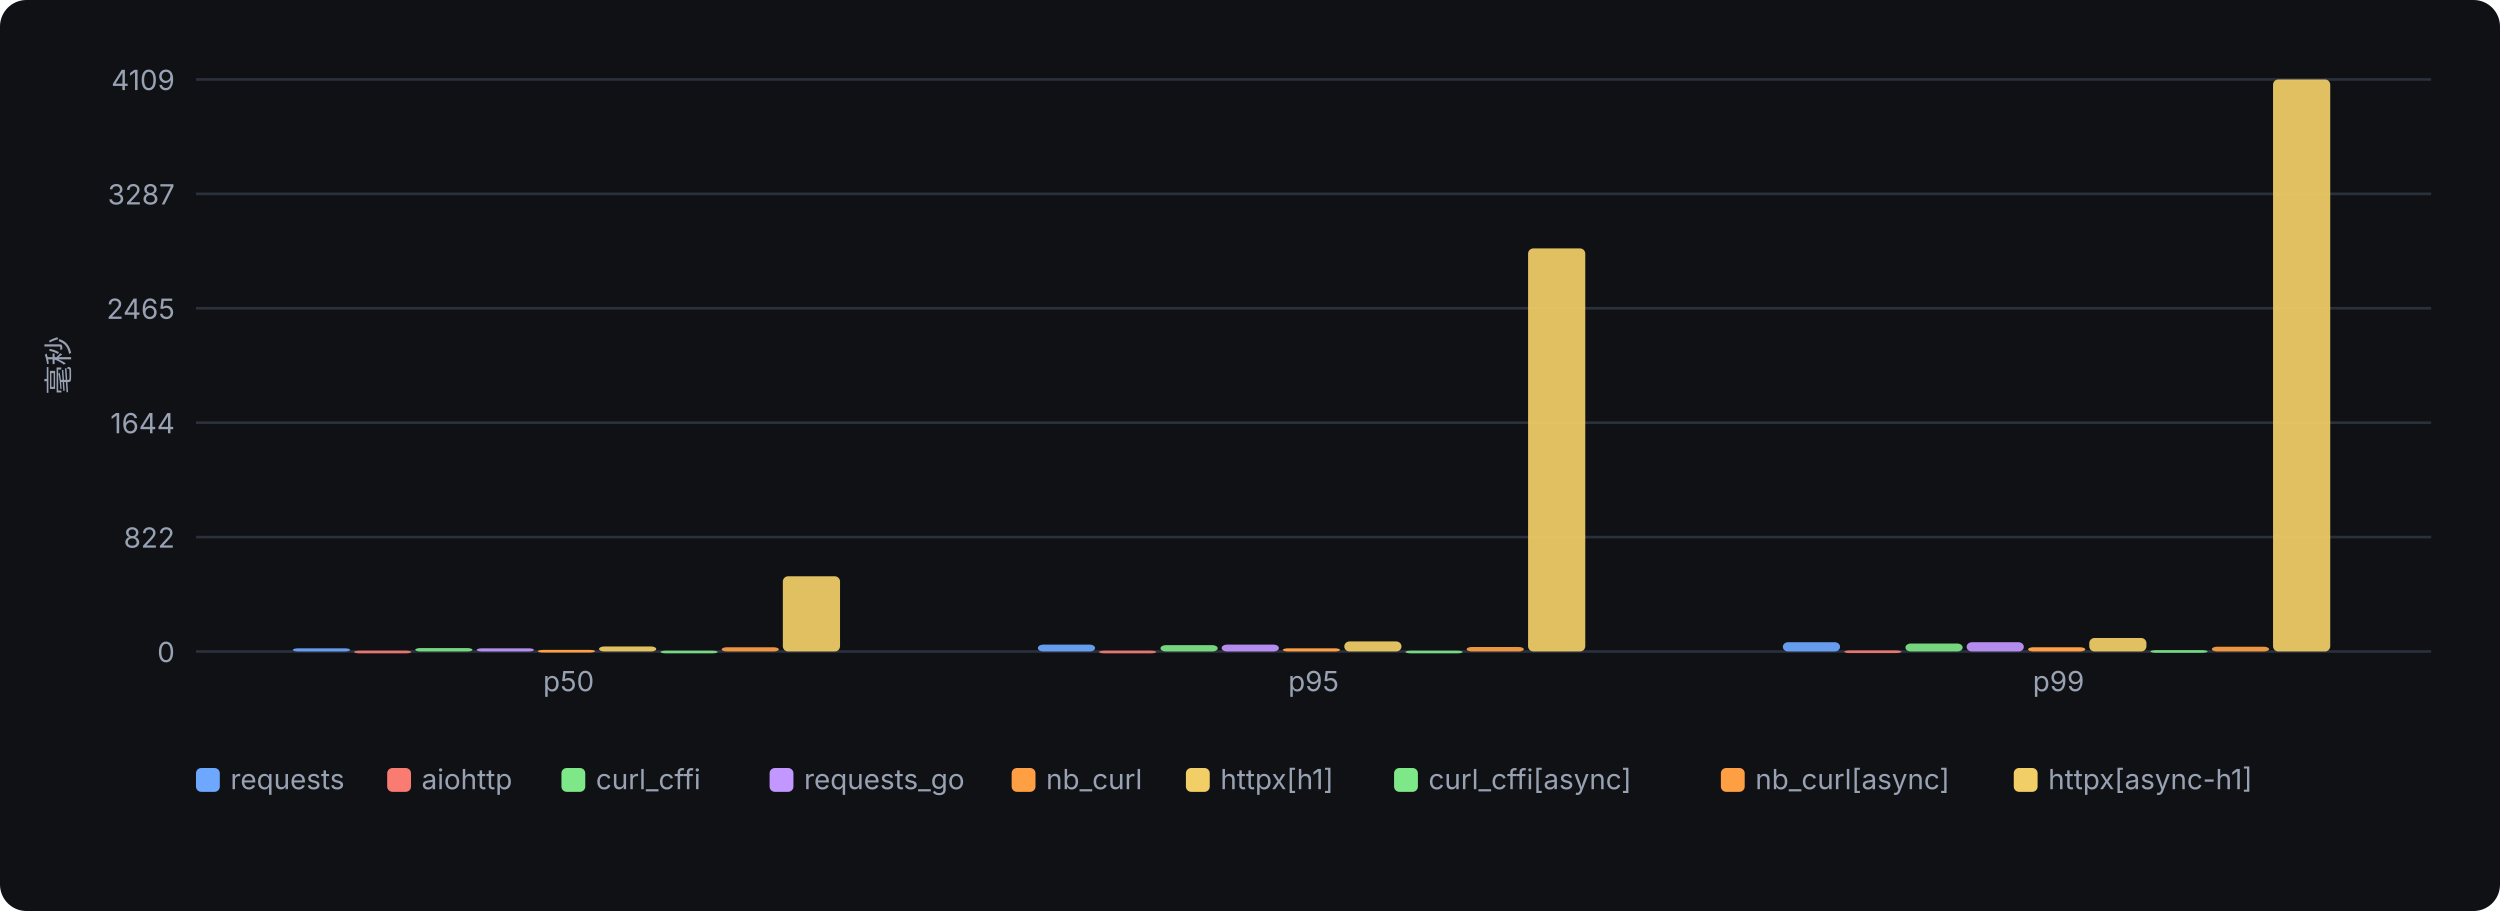
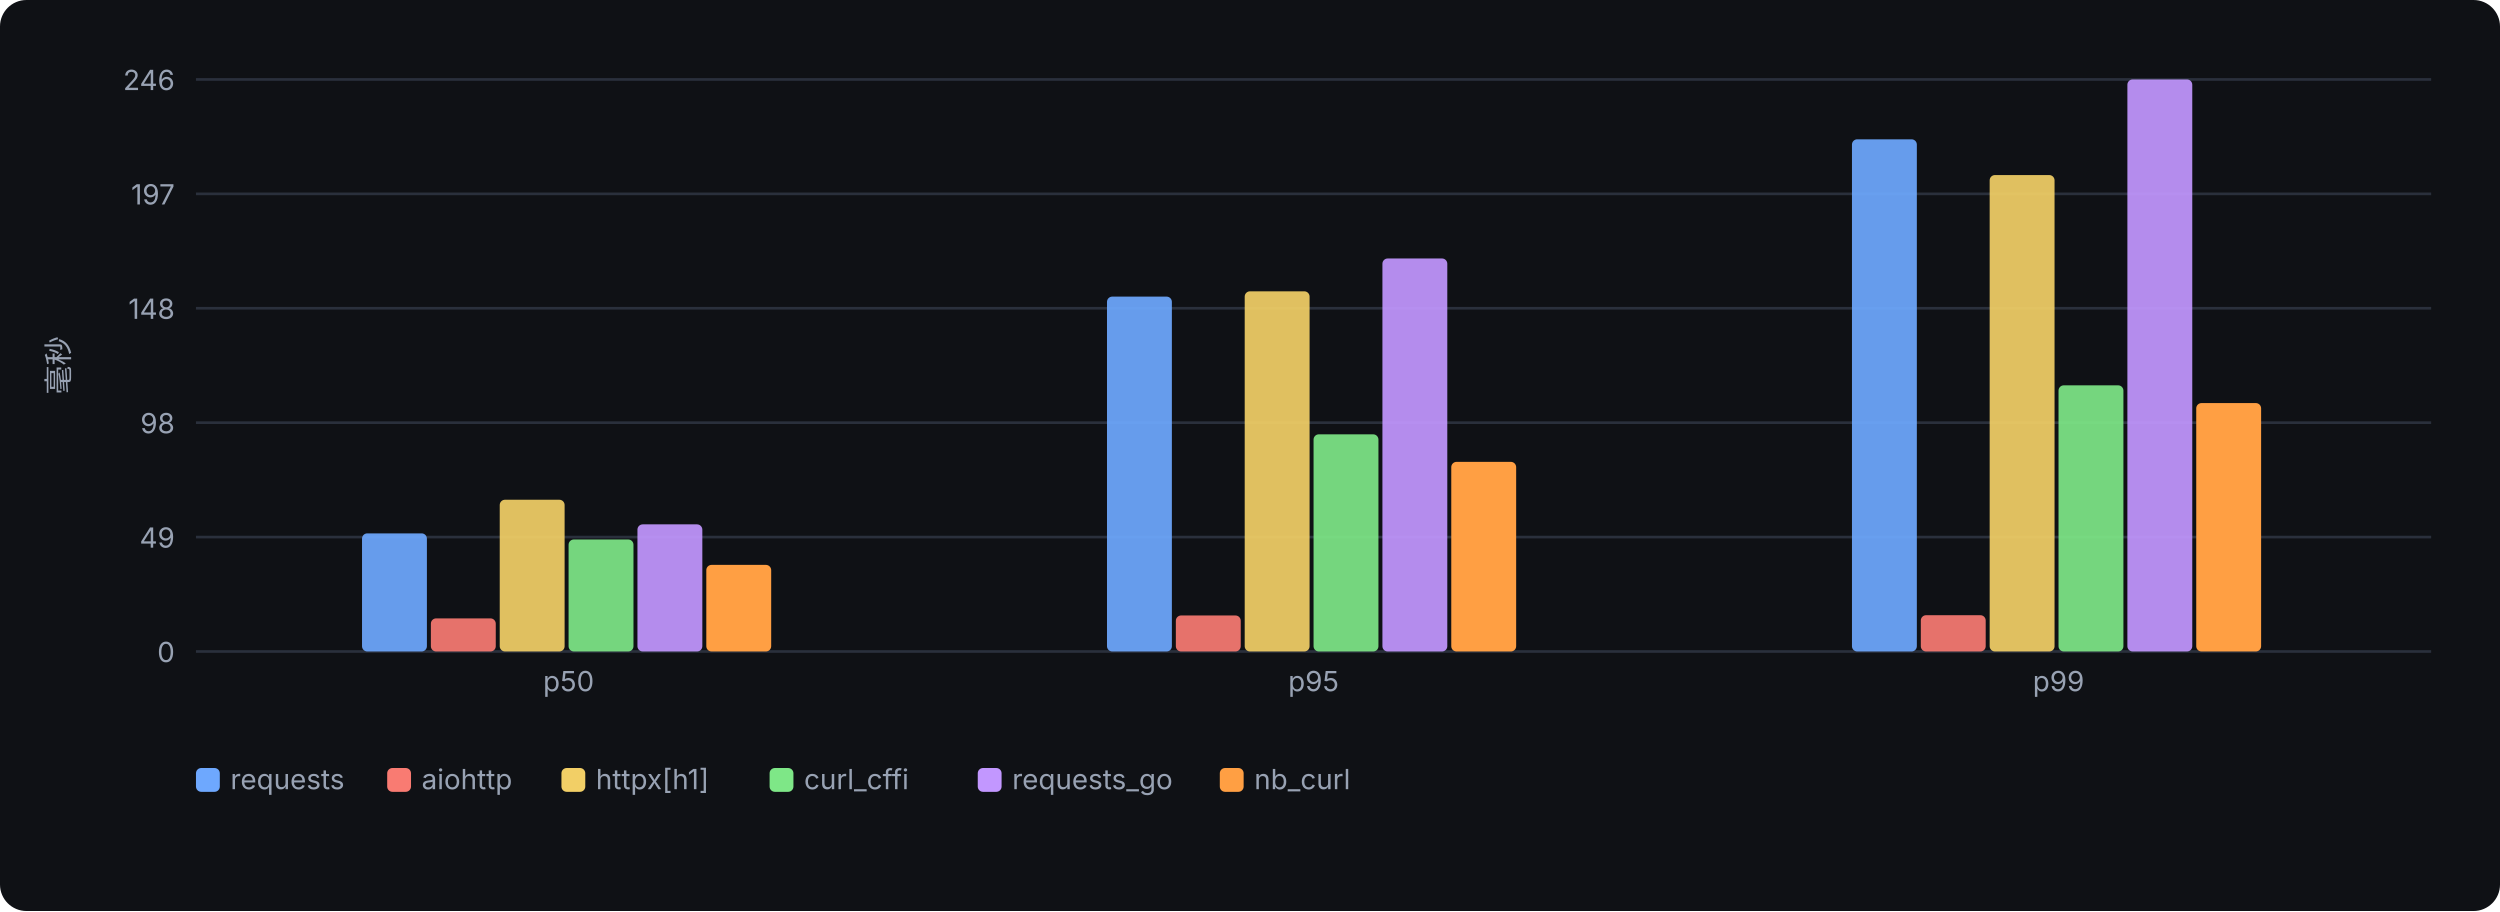
<svg xmlns="http://www.w3.org/2000/svg" viewBox="-12 -12 944 344" width="944" height="344" role="img" font-family="-apple-system, BlinkMacSystemFont, 'Segoe UI', 'PingFang SC', 'Microsoft YaHei', sans-serif">
  <rect x="-12" y="-12" width="944" height="344" fill="#0f1115" rx="10" />
  <line x1="62" y1="18.0" x2="906" y2="18.0" stroke="#2a303c" stroke-width="1" />
-   <text x="54" y="22.0" fill="#98a2b3" font-size="10.5" text-anchor="end">4109</text>
+   <text x="54" y="22.0" fill="#98a2b3" font-size="10.5" text-anchor="end">246</text>
  <line x1="62" y1="61.2" x2="906" y2="61.2" stroke="#2a303c" stroke-width="1" />
-   <text x="54" y="65.2" fill="#98a2b3" font-size="10.5" text-anchor="end">3287</text>
+   <text x="54" y="65.2" fill="#98a2b3" font-size="10.5" text-anchor="end">197</text>
  <line x1="62" y1="104.4" x2="906" y2="104.4" stroke="#2a303c" stroke-width="1" />
-   <text x="54" y="108.4" fill="#98a2b3" font-size="10.5" text-anchor="end">2465</text>
+   <text x="54" y="108.4" fill="#98a2b3" font-size="10.5" text-anchor="end">148</text>
  <line x1="62" y1="147.6" x2="906" y2="147.6" stroke="#2a303c" stroke-width="1" />
-   <text x="54" y="151.6" fill="#98a2b3" font-size="10.5" text-anchor="end">1644</text>
+   <text x="54" y="151.6" fill="#98a2b3" font-size="10.5" text-anchor="end">98</text>
  <line x1="62" y1="190.8" x2="906" y2="190.8" stroke="#2a303c" stroke-width="1" />
-   <text x="54" y="194.8" fill="#98a2b3" font-size="10.5" text-anchor="end">822</text>
+   <text x="54" y="194.8" fill="#98a2b3" font-size="10.5" text-anchor="end">49</text>
  <line x1="62" y1="234.0" x2="906" y2="234.0" stroke="#2a303c" stroke-width="1" />
  <text x="54" y="238.0" fill="#98a2b3" font-size="10.5" text-anchor="end">0</text>
  <text x="14" y="126" fill="#98a2b3" font-size="11" text-anchor="middle" transform="rotate(-90 14 126)">毫秒</text>
-   <rect x="98.6" y="232.8" width="21.6" height="1.2" fill="#6ea8fe" opacity="0.92" rx="2" />
-   <rect x="121.7" y="233.7" width="21.6" height="1.0" fill="#f97b72" opacity="0.92" rx="2" />
-   <rect x="144.8" y="232.7" width="21.6" height="1.3" fill="#7ee787" opacity="0.92" rx="2" />
-   <rect x="168.0" y="232.8" width="21.6" height="1.2" fill="#c297ff" opacity="0.92" rx="2" />
-   <rect x="191.1" y="233.4" width="21.6" height="1.0" fill="#ff9f43" opacity="1" rx="2" />
-   <rect x="214.2" y="232.1" width="21.6" height="1.9" fill="#f2cf66" opacity="0.92" rx="2" />
-   <rect x="237.4" y="233.7" width="21.6" height="1.0" fill="#7ee787" opacity="0.92" rx="2" />
-   <rect x="260.5" y="232.4" width="21.6" height="1.6" fill="#ff9f43" opacity="0.92" rx="2" />
-   <rect x="283.6" y="205.6" width="21.6" height="28.4" fill="#f2cf66" opacity="0.92" rx="2" />
+   <rect x="124.7" y="189.4" width="24.5" height="44.6" fill="#6ea8fe" opacity="0.92" rx="2" />
+   <rect x="150.7" y="221.5" width="24.5" height="12.5" fill="#f97b72" opacity="0.92" rx="2" />
+   <rect x="176.7" y="176.7" width="24.5" height="57.3" fill="#f2cf66" opacity="0.92" rx="2" />
+   <rect x="202.7" y="191.7" width="24.5" height="42.3" fill="#7ee787" opacity="0.92" rx="2" />
+   <rect x="228.7" y="186.0" width="24.5" height="48.0" fill="#c297ff" opacity="0.92" rx="2" />
+   <rect x="254.7" y="201.3" width="24.5" height="32.7" fill="#ff9f43" opacity="1" rx="2" />
  <text x="202.7" y="249" fill="#98a2b3" font-size="10.5" text-anchor="middle">p50</text>
-   <rect x="379.9" y="231.4" width="21.6" height="2.6" fill="#6ea8fe" opacity="0.92" rx="2" />
-   <rect x="403.0" y="233.7" width="21.6" height="1.0" fill="#f97b72" opacity="0.92" rx="2" />
-   <rect x="426.2" y="231.6" width="21.6" height="2.4" fill="#7ee787" opacity="0.92" rx="2" />
-   <rect x="449.3" y="231.4" width="21.6" height="2.6" fill="#c297ff" opacity="0.92" rx="2" />
-   <rect x="472.4" y="232.8" width="21.6" height="1.2" fill="#ff9f43" opacity="1" rx="2" />
-   <rect x="495.6" y="230.2" width="21.6" height="3.8" fill="#f2cf66" opacity="0.92" rx="2" />
-   <rect x="518.7" y="233.7" width="21.6" height="1.0" fill="#7ee787" opacity="0.92" rx="2" />
-   <rect x="541.8" y="232.3" width="21.6" height="1.7" fill="#ff9f43" opacity="0.92" rx="2" />
-   <rect x="565.0" y="81.8" width="21.6" height="152.2" fill="#f2cf66" opacity="0.92" rx="2" />
+   <rect x="406.0" y="100.0" width="24.5" height="134.0" fill="#6ea8fe" opacity="0.92" rx="2" />
+   <rect x="432.0" y="220.4" width="24.5" height="13.6" fill="#f97b72" opacity="0.92" rx="2" />
+   <rect x="458.0" y="98.0" width="24.5" height="136.0" fill="#f2cf66" opacity="0.92" rx="2" />
+   <rect x="484.0" y="152.0" width="24.5" height="82.0" fill="#7ee787" opacity="0.92" rx="2" />
+   <rect x="510.0" y="85.6" width="24.5" height="148.4" fill="#c297ff" opacity="0.92" rx="2" />
+   <rect x="536.0" y="162.4" width="24.5" height="71.6" fill="#ff9f43" opacity="1" rx="2" />
  <text x="484.0" y="249" fill="#98a2b3" font-size="10.5" text-anchor="middle">p95</text>
-   <rect x="661.2" y="230.5" width="21.6" height="3.5" fill="#6ea8fe" opacity="0.92" rx="2" />
-   <rect x="684.4" y="233.6" width="21.6" height="1.0" fill="#f97b72" opacity="0.92" rx="2" />
-   <rect x="707.5" y="231.0" width="21.6" height="3.0" fill="#7ee787" opacity="0.92" rx="2" />
-   <rect x="730.6" y="230.5" width="21.6" height="3.5" fill="#c297ff" opacity="0.92" rx="2" />
-   <rect x="753.8" y="232.4" width="21.6" height="1.6" fill="#ff9f43" opacity="1" rx="2" />
-   <rect x="776.9" y="228.9" width="21.6" height="5.1" fill="#f2cf66" opacity="0.92" rx="2" />
-   <rect x="800.0" y="233.5" width="21.6" height="1.0" fill="#7ee787" opacity="0.92" rx="2" />
-   <rect x="823.2" y="232.2" width="21.6" height="1.8" fill="#ff9f43" opacity="0.92" rx="2" />
-   <rect x="846.3" y="18.0" width="21.6" height="216.0" fill="#f2cf66" opacity="0.92" rx="2" />
+   <rect x="687.3" y="40.6" width="24.5" height="193.4" fill="#6ea8fe" opacity="0.92" rx="2" />
+   <rect x="713.3" y="220.3" width="24.5" height="13.7" fill="#f97b72" opacity="0.92" rx="2" />
+   <rect x="739.3" y="54.1" width="24.5" height="179.9" fill="#f2cf66" opacity="0.92" rx="2" />
+   <rect x="765.3" y="133.5" width="24.5" height="100.5" fill="#7ee787" opacity="0.92" rx="2" />
+   <rect x="791.3" y="18.0" width="24.5" height="216.0" fill="#c297ff" opacity="0.92" rx="2" />
+   <rect x="817.3" y="140.2" width="24.5" height="93.8" fill="#ff9f43" opacity="1" rx="2" />
  <text x="765.3" y="249" fill="#98a2b3" font-size="10.5" text-anchor="middle">p99</text>
  <rect x="62" y="278" width="9" height="9" fill="#6ea8fe" rx="2" />
  <text x="75" y="286" fill="#98a2b3" font-size="10.5">requests</text>
  <rect x="134.2" y="278" width="9" height="9" fill="#f97b72" rx="2" />
  <text x="147.2" y="286" fill="#98a2b3" font-size="10.5">aiohttp</text>
-   <rect x="200.0" y="278" width="9" height="9" fill="#7ee787" rx="2" />
-   <text x="213.0" y="286" fill="#98a2b3" font-size="10.5">curl_cffi</text>
-   <rect x="278.6" y="278" width="9" height="9" fill="#c297ff" rx="2" />
-   <text x="291.6" y="286" fill="#98a2b3" font-size="10.5">requests_go</text>
-   <rect x="370.0" y="278" width="9" height="9" fill="#ff9f43" rx="2" />
-   <text x="383.0" y="286" fill="#98a2b3" font-size="10.5">nb_curl</text>
-   <rect x="435.8" y="278" width="9" height="9" fill="#f2cf66" rx="2" />
-   <text x="448.8" y="286" fill="#98a2b3" font-size="10.5">httpx[h1]</text>
-   <rect x="514.4" y="278" width="9" height="9" fill="#7ee787" rx="2" />
-   <text x="527.4" y="286" fill="#98a2b3" font-size="10.5">curl_cffi[async]</text>
-   <rect x="637.8" y="278" width="9" height="9" fill="#ff9f43" rx="2" />
-   <text x="650.8" y="286" fill="#98a2b3" font-size="10.5">nb_curl[async]</text>
-   <rect x="748.4" y="278" width="9" height="9" fill="#f2cf66" rx="2" />
-   <text x="761.4" y="286" fill="#98a2b3" font-size="10.5">httpx[async-h1]</text>
+   <rect x="200.0" y="278" width="9" height="9" fill="#f2cf66" rx="2" />
+   <text x="213.0" y="286" fill="#98a2b3" font-size="10.5">httpx[h1]</text>
+   <rect x="278.6" y="278" width="9" height="9" fill="#7ee787" rx="2" />
+   <text x="291.6" y="286" fill="#98a2b3" font-size="10.5">curl_cffi</text>
+   <rect x="357.2" y="278" width="9" height="9" fill="#c297ff" rx="2" />
+   <text x="370.2" y="286" fill="#98a2b3" font-size="10.5">requests_go</text>
+   <rect x="448.6" y="278" width="9" height="9" fill="#ff9f43" rx="2" />
+   <text x="461.6" y="286" fill="#98a2b3" font-size="10.5">nb_curl</text>
</svg>
